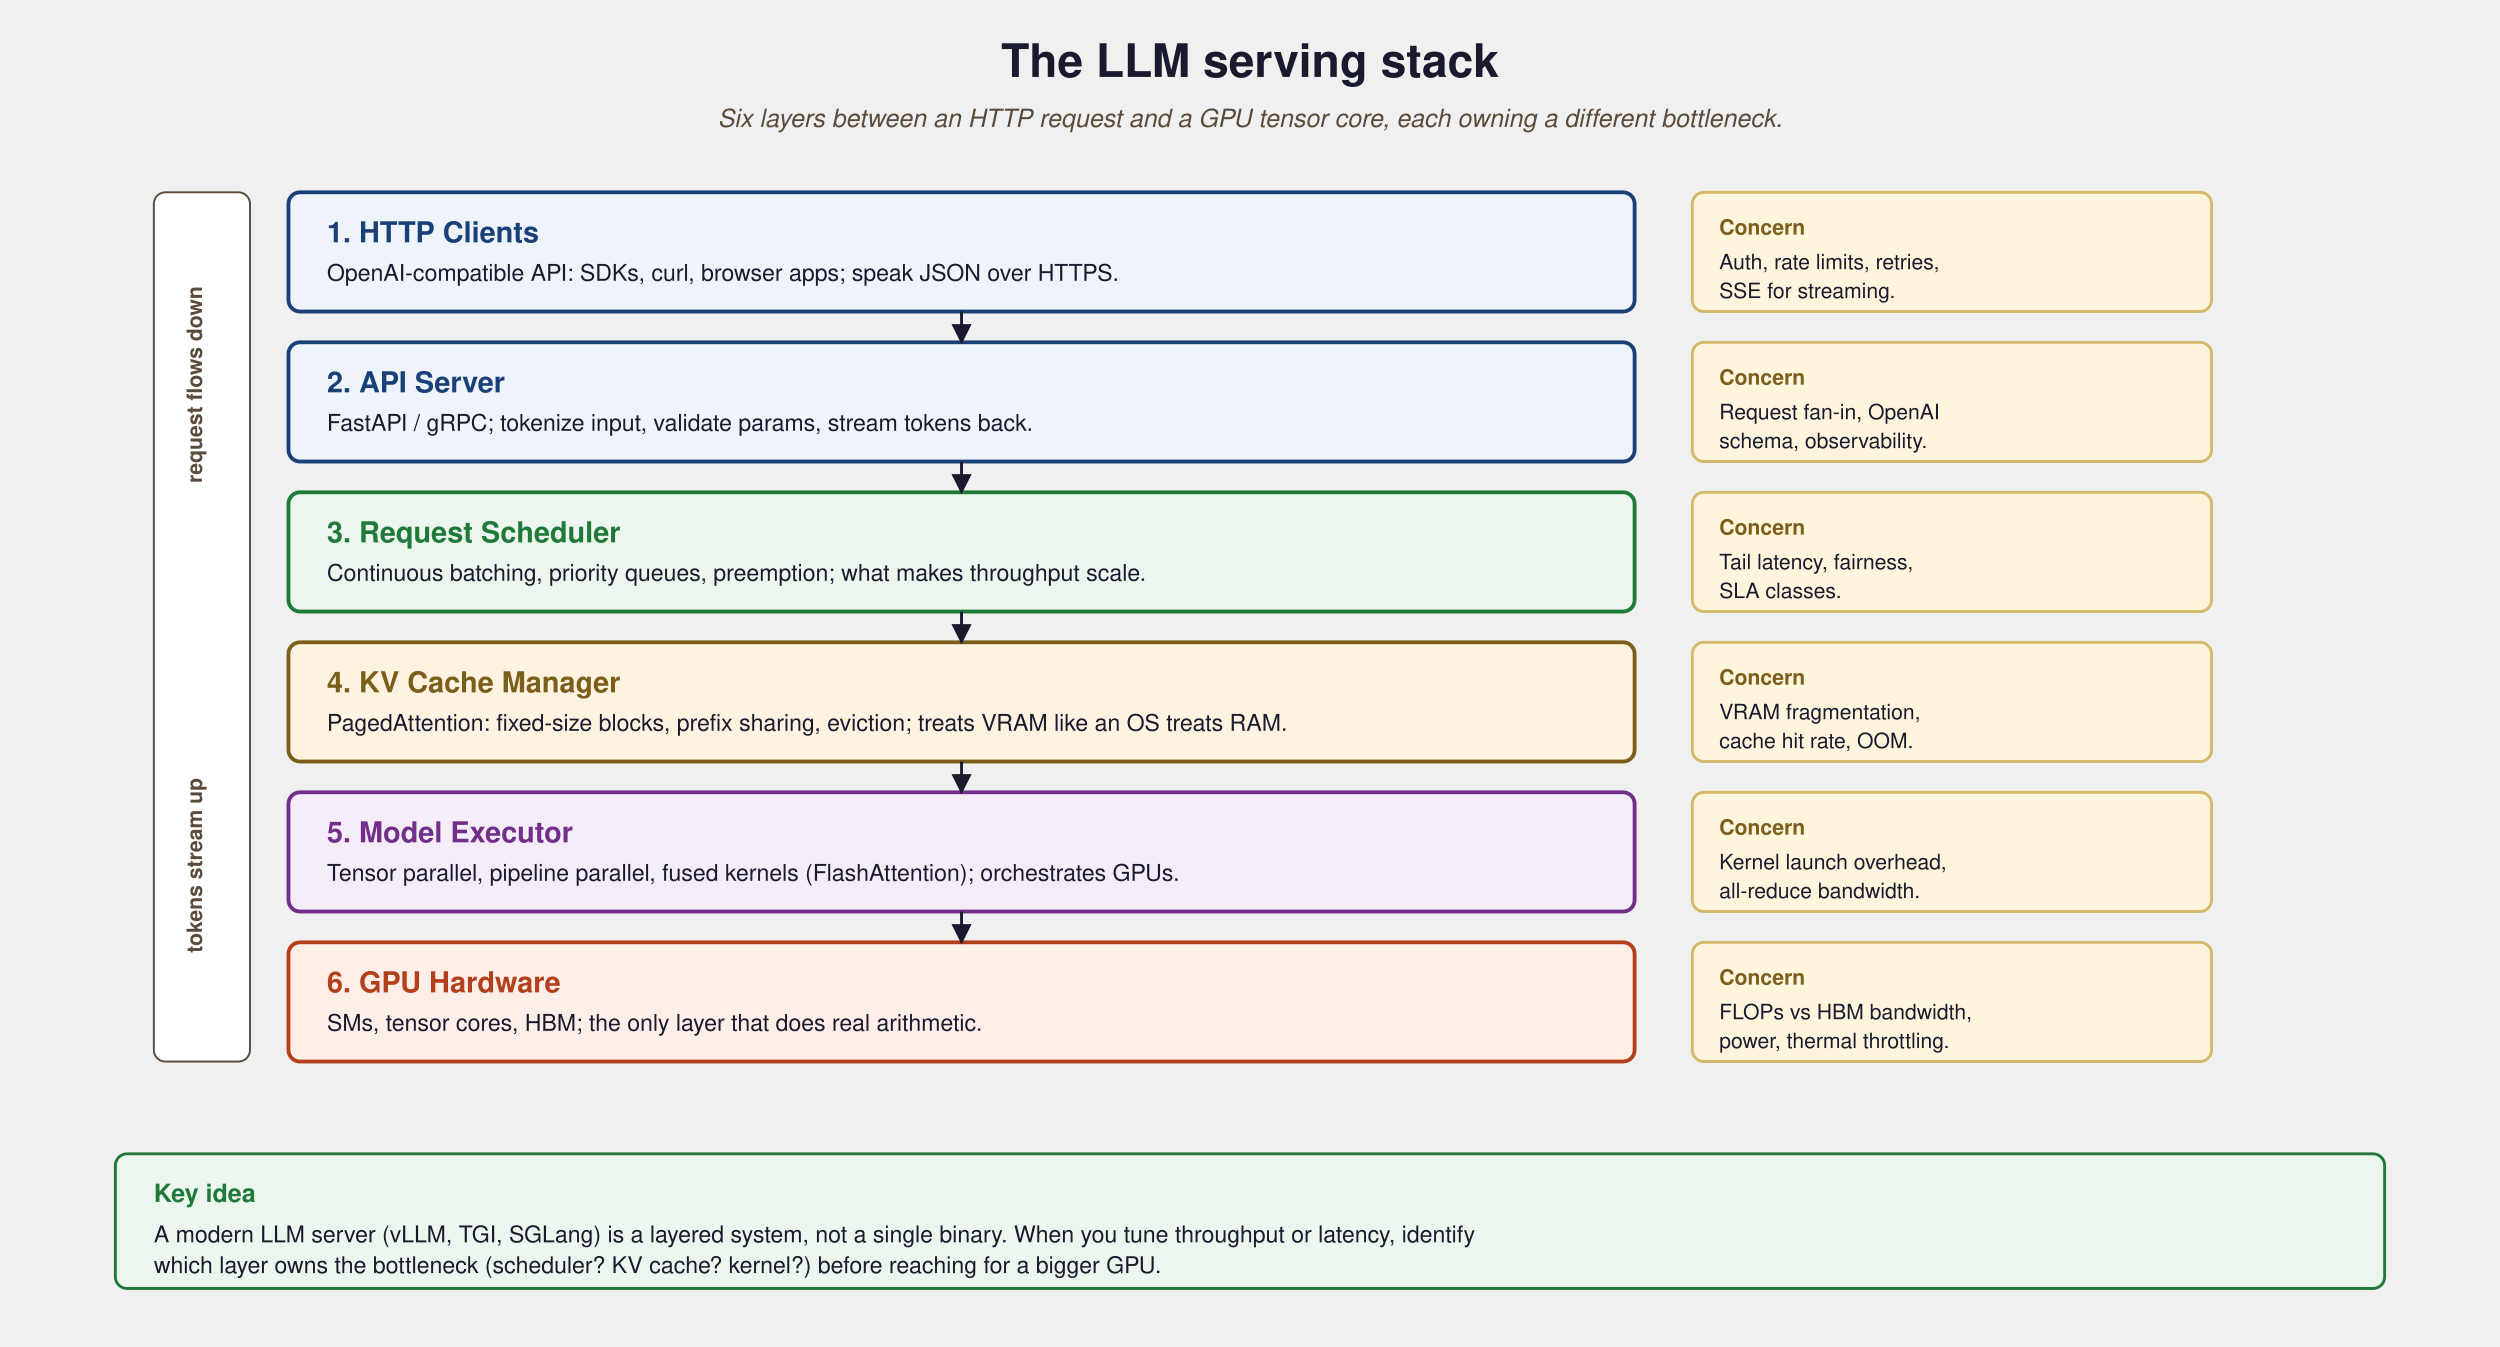
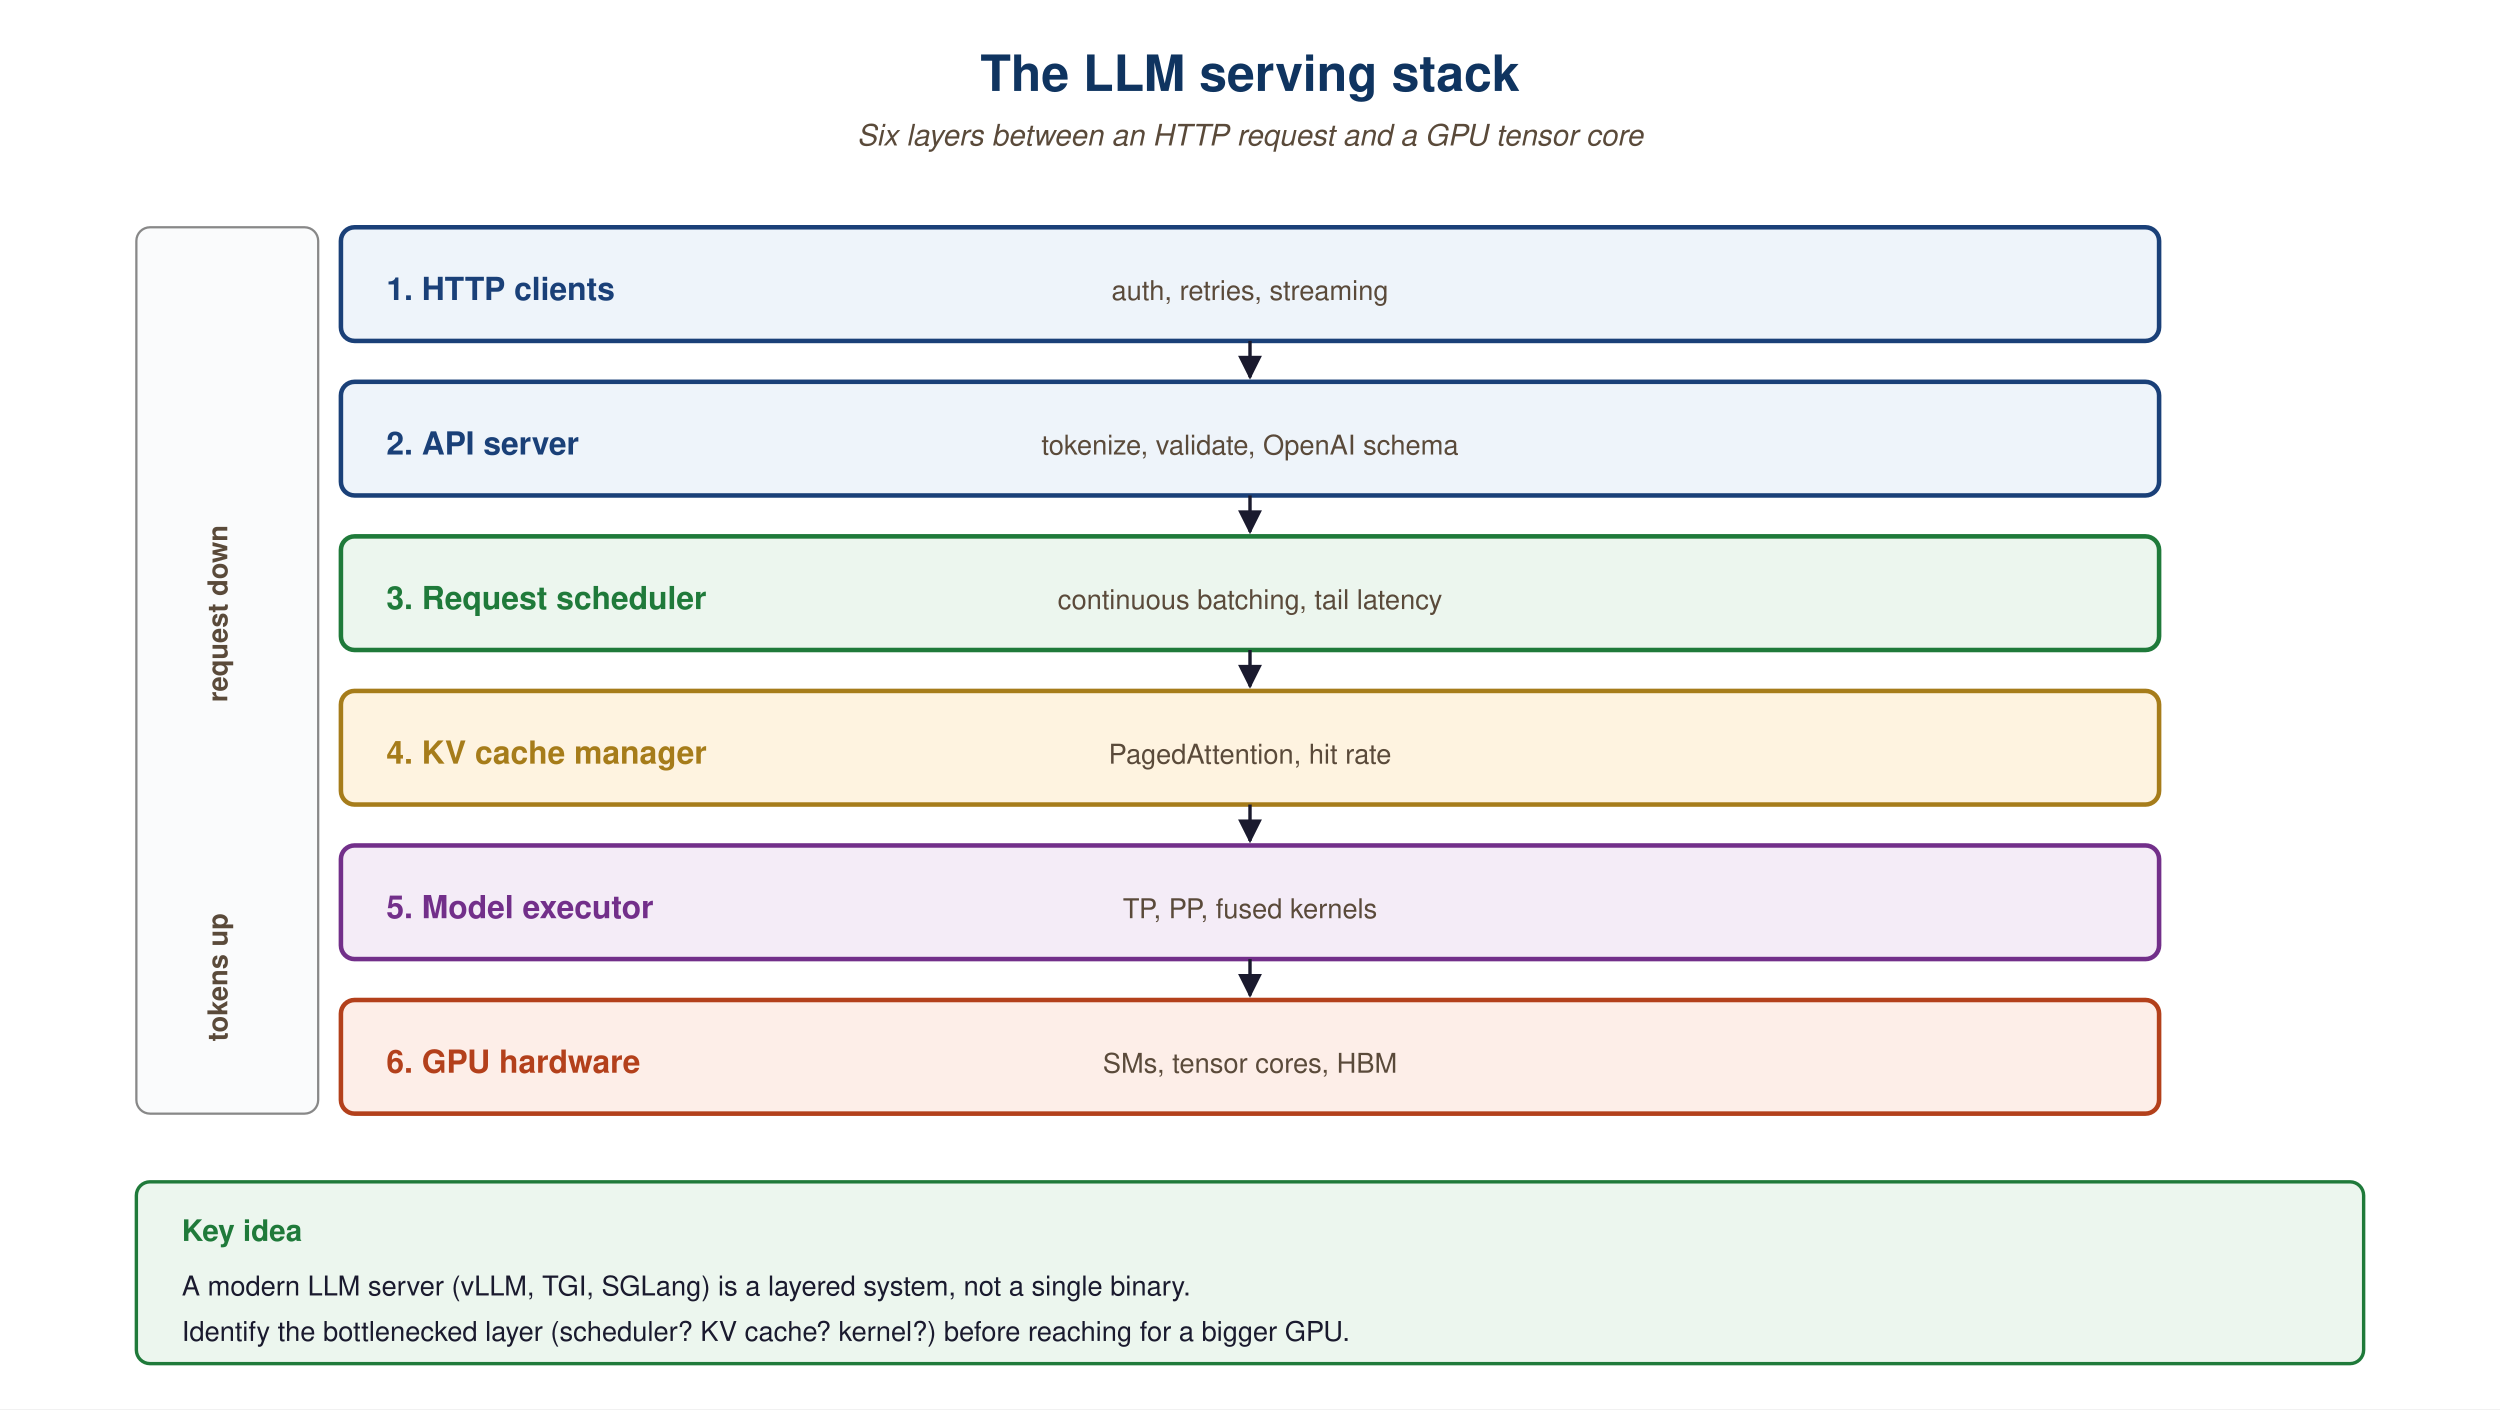
- <svg xmlns="http://www.w3.org/2000/svg" viewBox="0 0 1300 700" font-family="Helvetica, Arial, sans-serif">
+ <svg xmlns="http://www.w3.org/2000/svg" viewBox="0 0 1100 620" font-family="Helvetica, Arial, sans-serif">
+   <rect width="1100" height="620" fill="#ffffff" />
  <defs>
    <marker id="arr" viewBox="0 0 10 10" refX="9" refY="5" markerWidth="7" markerHeight="7" orient="auto-start-reverse">
      <path d="M 0 0 L 10 5 L 0 10 z" fill="#1a1a2e" />
    </marker>
  </defs>
-   <text x="650" y="40" font-size="24" font-weight="600" text-anchor="middle" fill="#1a1a2e">The LLM serving stack</text>
-   <text x="650" y="66" font-size="13" text-anchor="middle" fill="#5a4a3a" font-style="italic">Six layers between an HTTP request and a GPU tensor core, each owning a different bottleneck.</text>
+   <text x="550" y="40" font-size="22" font-weight="700" text-anchor="middle" fill="#0f3460">The LLM serving stack</text>
+   <text x="550" y="64" font-size="13" font-style="italic" text-anchor="middle" fill="#5a4a3a">Six layers between an HTTP request and a GPU tensor core</text>
  <g transform="translate(150, 100)">
-     <rect x="0" y="0" width="700" height="62" rx="6" fill="#eef4fa" stroke="#1a4078" stroke-width="2" />
-     <text x="20" y="26" font-size="15" font-weight="700" fill="#1a4078">1. HTTP Clients</text>
-     <text x="20" y="46" font-size="12" fill="#1a1a2e">OpenAI-compatible API: SDKs, curl, browser apps; speak JSON over HTTPS.</text>
+     <rect width="800" height="50" rx="6" fill="#eef4fa" stroke="#1a4078" stroke-width="2" />
+     <text x="20" y="32" font-size="14" font-weight="700" fill="#1a4078">1. HTTP clients</text>
+     <text x="400" y="32" font-size="12" text-anchor="middle" fill="#5a4a3a">auth, retries, streaming</text>
  </g>
-   <g transform="translate(880, 100)">
-     <rect x="0" y="0" width="270" height="62" rx="6" fill="#fff5dc" stroke="#d4b96a" stroke-width="1.5" />
-     <text x="14" y="22" font-size="11" font-weight="700" fill="#7a5e1a">Concern</text>
-     <text x="14" y="40" font-size="11" fill="#1a1a2e">Auth, rate limits, retries,</text>
-     <text x="14" y="55" font-size="11" fill="#1a1a2e">SSE for streaming.</text>
+   <line x1="550" y1="150" x2="550" y2="166" stroke="#1a1a2e" stroke-width="1.5" marker-end="url(#arr)" />
+   <g transform="translate(150, 168)">
+     <rect width="800" height="50" rx="6" fill="#eef4fa" stroke="#1a4078" stroke-width="2" />
+     <text x="20" y="32" font-size="14" font-weight="700" fill="#1a4078">2. API server</text>
+     <text x="400" y="32" font-size="12" text-anchor="middle" fill="#5a4a3a">tokenize, validate, OpenAI schema</text>
  </g>
-   <g transform="translate(150, 178)">
-     <rect x="0" y="0" width="700" height="62" rx="6" fill="#eef4fa" stroke="#1a4078" stroke-width="2" />
-     <text x="20" y="26" font-size="15" font-weight="700" fill="#1a4078">2. API Server</text>
-     <text x="20" y="46" font-size="12" fill="#1a1a2e">FastAPI / gRPC; tokenize input, validate params, stream tokens back.</text>
+   <line x1="550" y1="218" x2="550" y2="234" stroke="#1a1a2e" stroke-width="1.5" marker-end="url(#arr)" />
+   <g transform="translate(150, 236)">
+     <rect width="800" height="50" rx="6" fill="#ecf6ee" stroke="#1f7a3a" stroke-width="2" />
+     <text x="20" y="32" font-size="14" font-weight="700" fill="#1f7a3a">3. Request scheduler</text>
+     <text x="400" y="32" font-size="12" text-anchor="middle" fill="#5a4a3a">continuous batching, tail latency</text>
  </g>
-   <g transform="translate(880, 178)">
-     <rect x="0" y="0" width="270" height="62" rx="6" fill="#fff5dc" stroke="#d4b96a" stroke-width="1.5" />
-     <text x="14" y="22" font-size="11" font-weight="700" fill="#7a5e1a">Concern</text>
-     <text x="14" y="40" font-size="11" fill="#1a1a2e">Request fan-in, OpenAI</text>
-     <text x="14" y="55" font-size="11" fill="#1a1a2e">schema, observability.</text>
+   <line x1="550" y1="286" x2="550" y2="302" stroke="#1a1a2e" stroke-width="1.5" marker-end="url(#arr)" />
+   <g transform="translate(150, 304)">
+     <rect width="800" height="50" rx="6" fill="#fef3e0" stroke="#a67c1a" stroke-width="2" />
+     <text x="20" y="32" font-size="14" font-weight="700" fill="#a67c1a">4. KV cache manager</text>
+     <text x="400" y="32" font-size="12" text-anchor="middle" fill="#5a4a3a">PagedAttention, hit rate</text>
  </g>
-   <g transform="translate(150, 256)">
-     <rect x="0" y="0" width="700" height="62" rx="6" fill="#ecf6ee" stroke="#1f7a3a" stroke-width="2" />
-     <text x="20" y="26" font-size="15" font-weight="700" fill="#1f7a3a">3. Request Scheduler</text>
-     <text x="20" y="46" font-size="12" fill="#1a1a2e">Continuous batching, priority queues, preemption; what makes throughput scale.</text>
+   <line x1="550" y1="354" x2="550" y2="370" stroke="#1a1a2e" stroke-width="1.5" marker-end="url(#arr)" />
+   <g transform="translate(150, 372)">
+     <rect width="800" height="50" rx="6" fill="#f4ecf7" stroke="#722f8a" stroke-width="2" />
+     <text x="20" y="32" font-size="14" font-weight="700" fill="#722f8a">5. Model executor</text>
+     <text x="400" y="32" font-size="12" text-anchor="middle" fill="#5a4a3a">TP, PP, fused kernels</text>
  </g>
-   <g transform="translate(880, 256)">
-     <rect x="0" y="0" width="270" height="62" rx="6" fill="#fff5dc" stroke="#d4b96a" stroke-width="1.5" />
-     <text x="14" y="22" font-size="11" font-weight="700" fill="#7a5e1a">Concern</text>
-     <text x="14" y="40" font-size="11" fill="#1a1a2e">Tail latency, fairness,</text>
-     <text x="14" y="55" font-size="11" fill="#1a1a2e">SLA classes.</text>
+   <line x1="550" y1="422" x2="550" y2="438" stroke="#1a1a2e" stroke-width="1.5" marker-end="url(#arr)" />
+   <g transform="translate(150, 440)">
+     <rect width="800" height="50" rx="6" fill="#fdeee8" stroke="#b3401b" stroke-width="2" />
+     <text x="20" y="32" font-size="14" font-weight="700" fill="#b3401b">6. GPU hardware</text>
+     <text x="400" y="32" font-size="12" text-anchor="middle" fill="#5a4a3a">SMs, tensor cores, HBM</text>
  </g>
-   <g transform="translate(150, 334)">
-     <rect x="0" y="0" width="700" height="62" rx="6" fill="#fef3e0" stroke="#7a5e1a" stroke-width="2" />
-     <text x="20" y="26" font-size="15" font-weight="700" fill="#7a5e1a">4. KV Cache Manager</text>
-     <text x="20" y="46" font-size="12" fill="#1a1a2e">PagedAttention: fixed-size blocks, prefix sharing, eviction; treats VRAM like an OS treats RAM.</text>
+   <g transform="translate(60, 100)">
+     <rect width="80" height="390" rx="6" fill="#fafbfc" stroke="#888" stroke-width="1" />
+     <text x="40" y="170" font-size="12" font-weight="700" text-anchor="middle" fill="#5a4a3a" transform="rotate(-90, 40, 170)">request down</text>
+     <text x="40" y="330" font-size="12" font-weight="700" text-anchor="middle" fill="#5a4a3a" transform="rotate(-90, 40, 330)">tokens up</text>
  </g>
-   <g transform="translate(880, 334)">
-     <rect x="0" y="0" width="270" height="62" rx="6" fill="#fff5dc" stroke="#d4b96a" stroke-width="1.5" />
-     <text x="14" y="22" font-size="11" font-weight="700" fill="#7a5e1a">Concern</text>
-     <text x="14" y="40" font-size="11" fill="#1a1a2e">VRAM fragmentation,</text>
-     <text x="14" y="55" font-size="11" fill="#1a1a2e">cache hit rate, OOM.</text>
-   </g>
-   <g transform="translate(150, 412)">
-     <rect x="0" y="0" width="700" height="62" rx="6" fill="#f4ecf7" stroke="#722f8a" stroke-width="2" />
-     <text x="20" y="26" font-size="15" font-weight="700" fill="#722f8a">5. Model Executor</text>
-     <text x="20" y="46" font-size="12" fill="#1a1a2e">Tensor parallel, pipeline parallel, fused kernels (FlashAttention); orchestrates GPUs.</text>
-   </g>
-   <g transform="translate(880, 412)">
-     <rect x="0" y="0" width="270" height="62" rx="6" fill="#fff5dc" stroke="#d4b96a" stroke-width="1.5" />
-     <text x="14" y="22" font-size="11" font-weight="700" fill="#7a5e1a">Concern</text>
-     <text x="14" y="40" font-size="11" fill="#1a1a2e">Kernel launch overhead,</text>
-     <text x="14" y="55" font-size="11" fill="#1a1a2e">all-reduce bandwidth.</text>
-   </g>
-   <g transform="translate(150, 490)">
-     <rect x="0" y="0" width="700" height="62" rx="6" fill="#fdeee8" stroke="#b3401b" stroke-width="2" />
-     <text x="20" y="26" font-size="15" font-weight="700" fill="#b3401b">6. GPU Hardware</text>
-     <text x="20" y="46" font-size="12" fill="#1a1a2e">SMs, tensor cores, HBM; the only layer that does real arithmetic.</text>
-   </g>
-   <g transform="translate(880, 490)">
-     <rect x="0" y="0" width="270" height="62" rx="6" fill="#fff5dc" stroke="#d4b96a" stroke-width="1.5" />
-     <text x="14" y="22" font-size="11" font-weight="700" fill="#7a5e1a">Concern</text>
-     <text x="14" y="40" font-size="11" fill="#1a1a2e">FLOPs vs HBM bandwidth,</text>
-     <text x="14" y="55" font-size="11" fill="#1a1a2e">power, thermal throttling.</text>
-   </g>
-   <line x1="500" y1="162" x2="500" y2="178" stroke="#1a1a2e" stroke-width="1.5" marker-end="url(#arr)" />
-   <line x1="500" y1="240" x2="500" y2="256" stroke="#1a1a2e" stroke-width="1.5" marker-end="url(#arr)" />
-   <line x1="500" y1="318" x2="500" y2="334" stroke="#1a1a2e" stroke-width="1.5" marker-end="url(#arr)" />
-   <line x1="500" y1="396" x2="500" y2="412" stroke="#1a1a2e" stroke-width="1.5" marker-end="url(#arr)" />
-   <line x1="500" y1="474" x2="500" y2="490" stroke="#1a1a2e" stroke-width="1.5" marker-end="url(#arr)" />
-   <g transform="translate(80, 100)">
-     <rect x="0" y="0" width="50" height="452" rx="6" fill="#ffffff" stroke="#5a4a3a" stroke-width="1" />
-     <text x="25" y="100" font-size="11" font-weight="700" text-anchor="middle" fill="#5a4a3a" transform="rotate(-90, 25, 100)">request flows down</text>
-     <text x="25" y="350" font-size="11" font-weight="700" text-anchor="middle" fill="#5a4a3a" transform="rotate(-90, 25, 350)">tokens stream up</text>
-   </g>
-   <g transform="translate(60, 600)">
-     <rect x="0" y="0" width="1180" height="70" rx="6" fill="#ecf6ee" stroke="#1f7a3a" stroke-width="1.5" />
-     <text x="20" y="25" font-size="13" font-weight="700" fill="#1f7a3a">Key idea</text>
-     <text x="20" y="46" font-size="12" fill="#1a1a2e">A modern LLM server (vLLM, TGI, SGLang) is a layered system, not a single binary. When you tune throughput or latency, identify</text>
-     <text x="20" y="62" font-size="12" fill="#1a1a2e">which layer owns the bottleneck (scheduler? KV cache? kernel?) before reaching for a bigger GPU.</text>
+   <g transform="translate(60, 520)">
+     <rect width="980" height="80" rx="6" fill="#ecf6ee" stroke="#1f7a3a" stroke-width="1.5" />
+     <text x="20" y="26" font-size="13" font-weight="700" fill="#1f7a3a">Key idea</text>
+     <text x="20" y="50" font-size="12" fill="#1a1a2e">A modern LLM server (vLLM, TGI, SGLang) is a layered system, not a single binary.</text>
+     <text x="20" y="70" font-size="12" fill="#1a1a2e">Identify the bottlenecked layer (scheduler? KV cache? kernel?) before reaching for a bigger GPU.</text>
  </g>
</svg>
